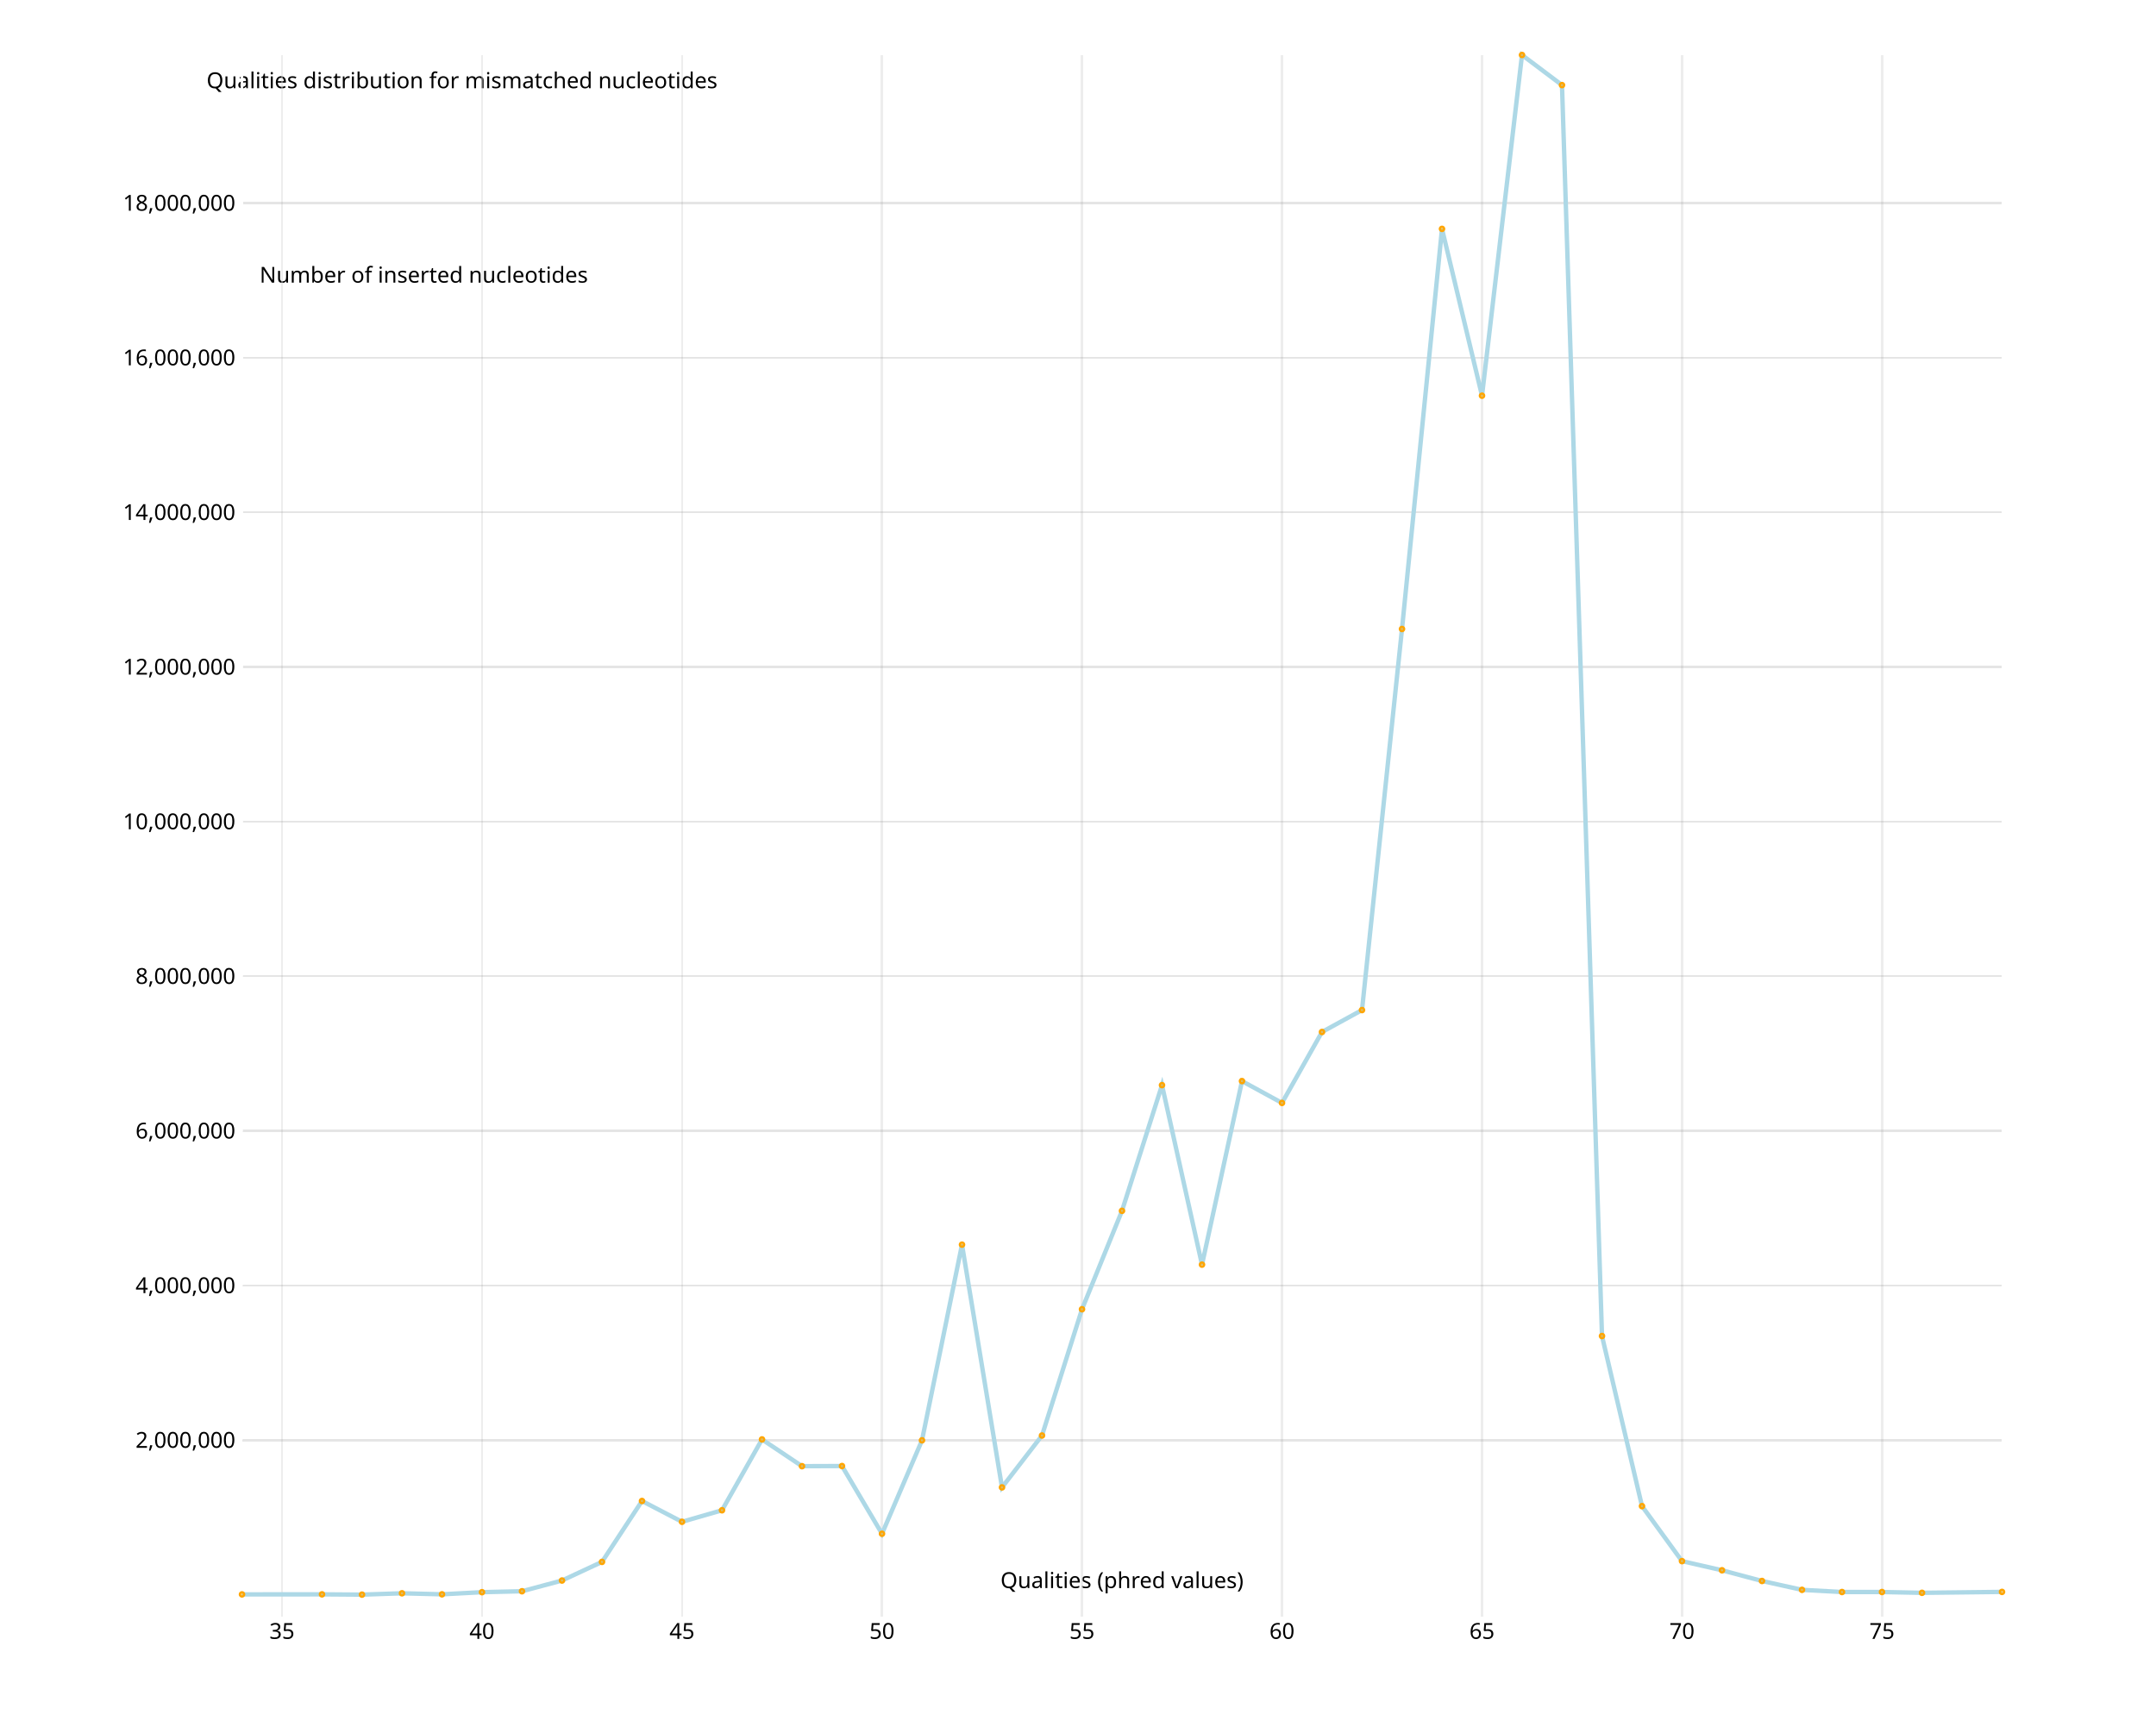
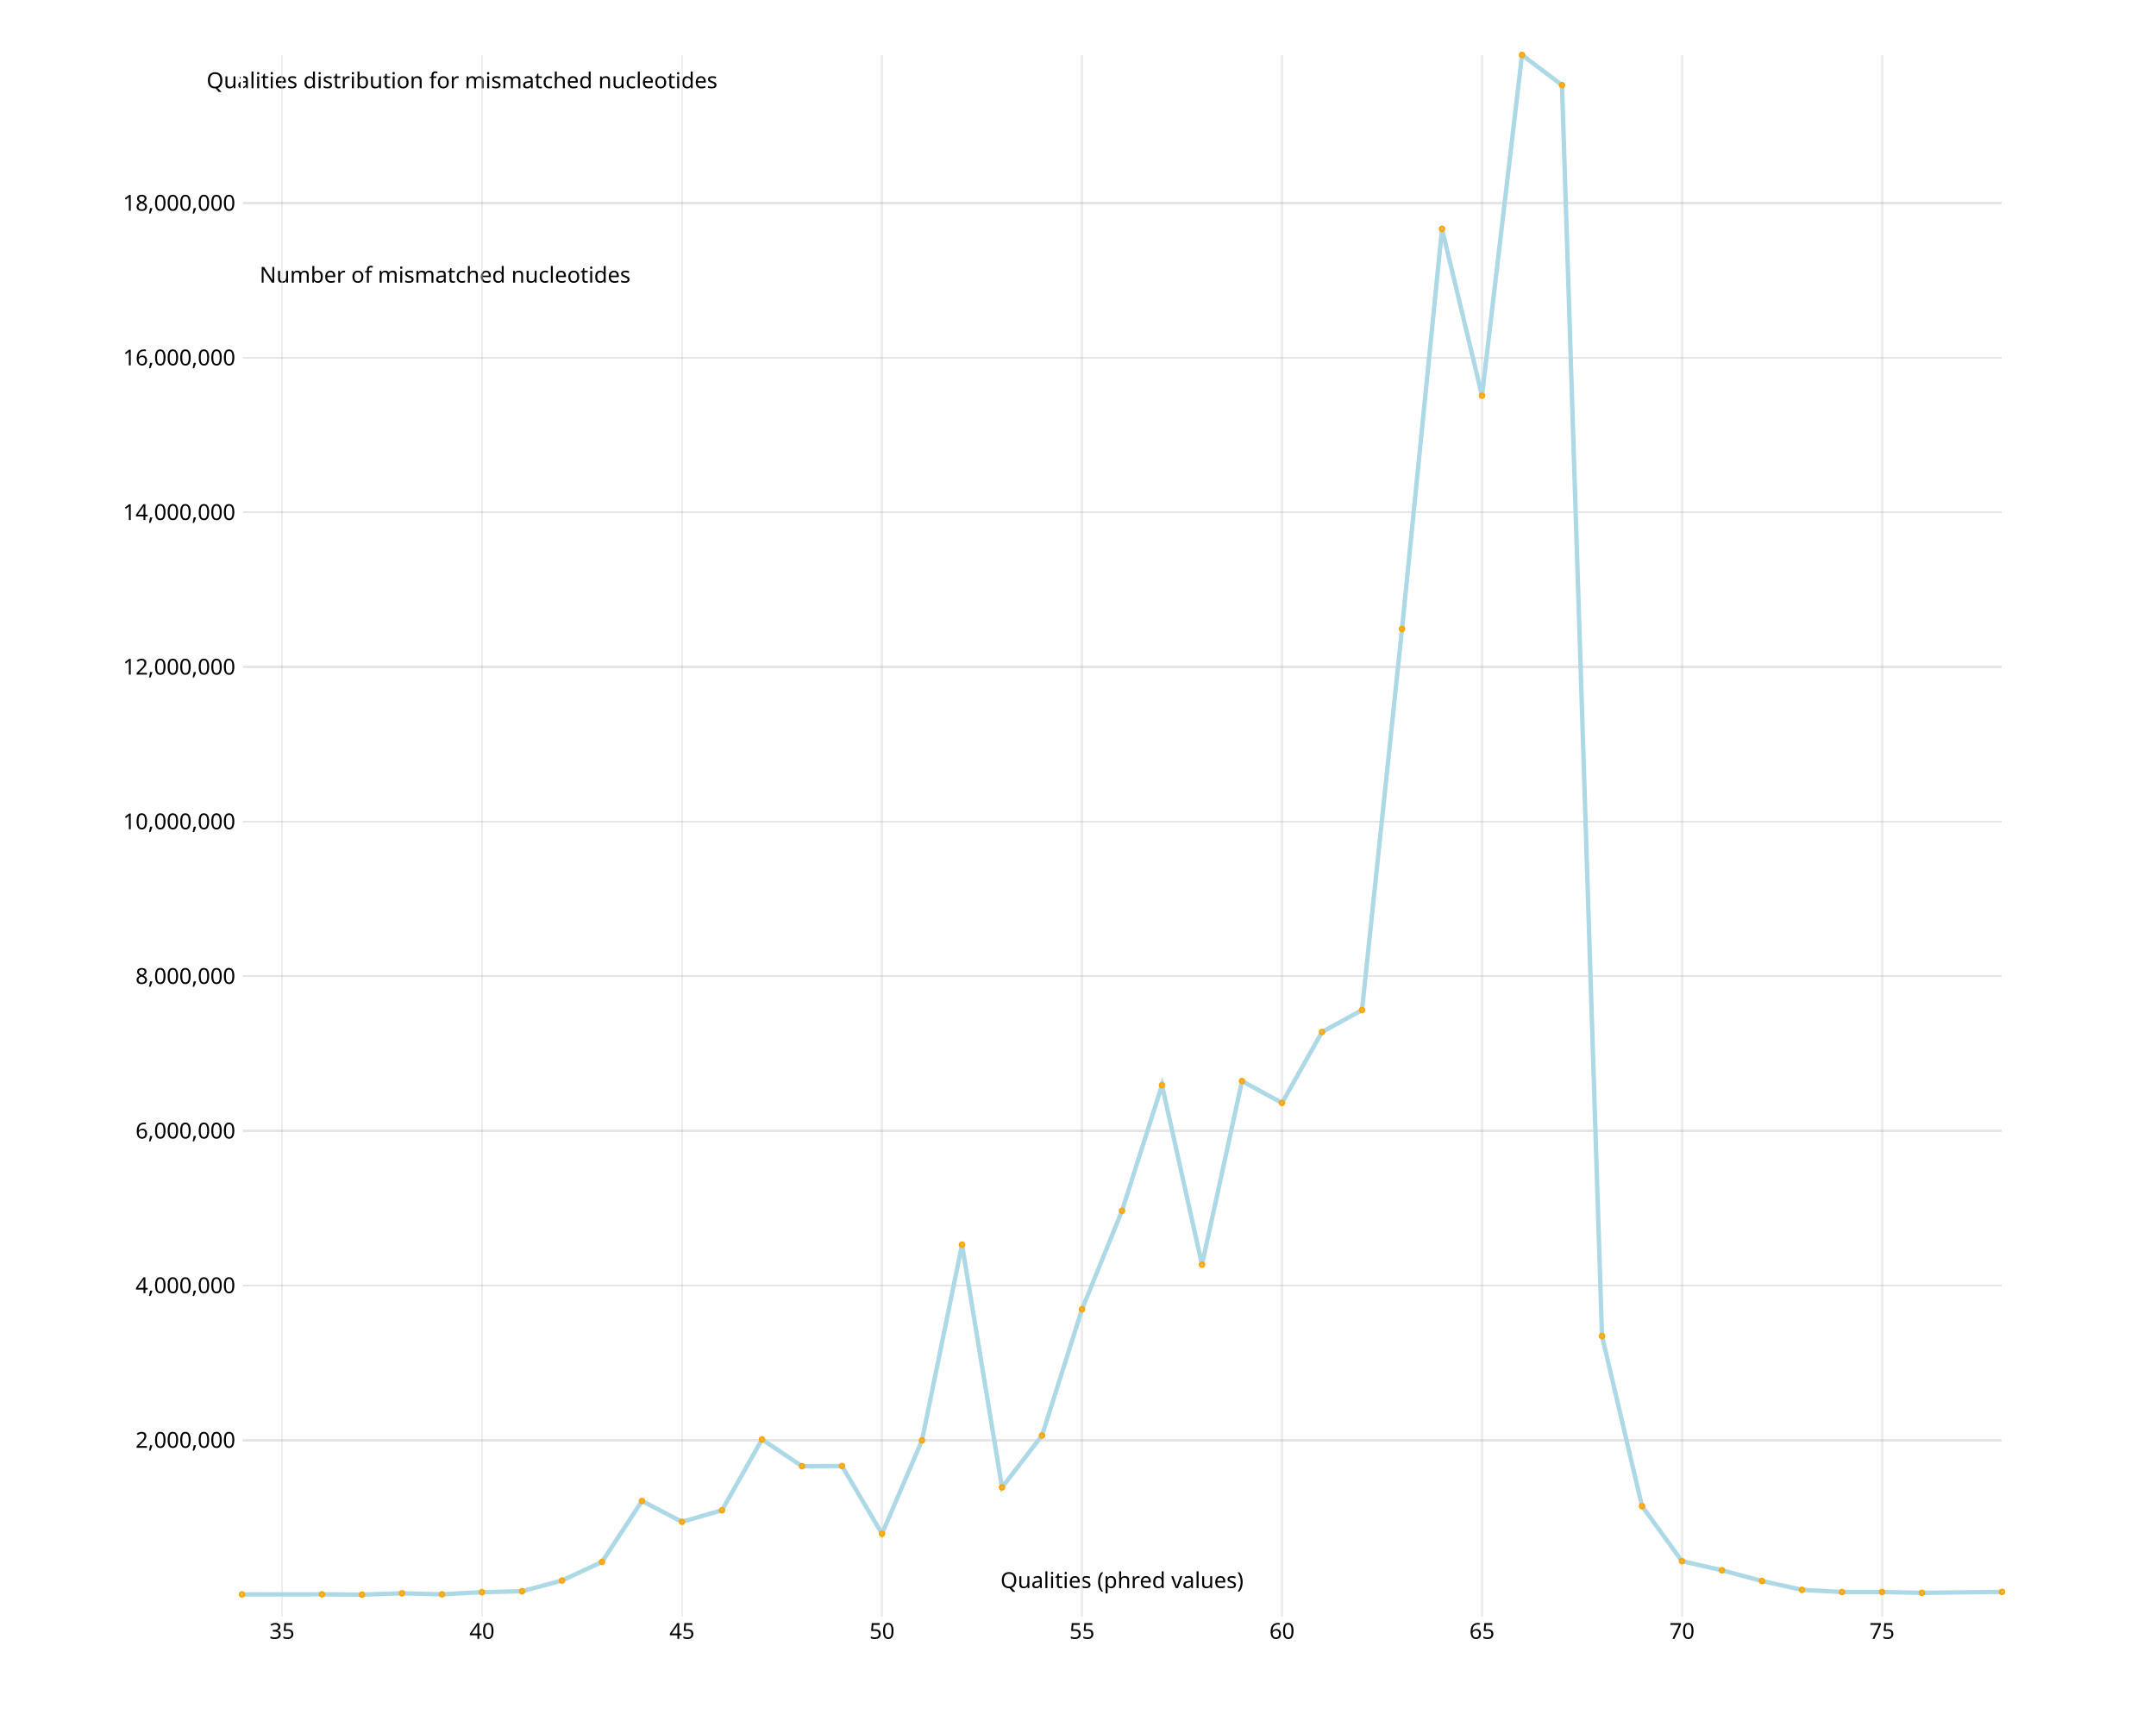
<svg xmlns="http://www.w3.org/2000/svg" font-size="10px" font-family="sans-serif" fill="none" stroke="none" stroke-width="1.5" width="980" height="785">
  <g transform="translate(100,5)">
    <g transform="translate(10,20)">
      <text pointer-events="none" y="3" dy=".71em" transform="translate(100,5)" fill="rgb(0,0,0)" text-anchor="middle">Qualities distribution for mismatched nucleotides</text>
    </g>
    <g transform="translate(10,20)">
-       <text pointer-events="none" x="3" dy=".35em" transform="translate(5,100)" fill="rgb(0,0,0)">Number of inserted nucleotides</text>
+       <text pointer-events="none" x="3" dy=".35em" transform="translate(5,100)" fill="rgb(0,0,0)">Number of mismatched nucleotides</text>
    </g>
    <g transform="translate(10,20)">
      <text pointer-events="none" y="-3" transform="translate(400.0,700)" fill="rgb(0,0,0)" text-anchor="middle">Qualities (phred values)</text>
    </g>
    <g transform="translate(10,20)">
      <line shape-rendering="crispEdges" x1="18.182" y1="0" x2="18.182" y2="710" stroke="rgb(128,128,128)" stroke-opacity="0.2" stroke-width="1" />
      <line shape-rendering="crispEdges" x1="109.091" y1="0" x2="109.091" y2="710" stroke="rgb(128,128,128)" stroke-opacity="0.2" stroke-width="1" />
      <line shape-rendering="crispEdges" x1="200.0" y1="0" x2="200.0" y2="710" stroke="rgb(128,128,128)" stroke-opacity="0.2" stroke-width="1" />
      <line shape-rendering="crispEdges" x1="290.909" y1="0" x2="290.909" y2="710" stroke="rgb(128,128,128)" stroke-opacity="0.2" stroke-width="1" />
      <line shape-rendering="crispEdges" x1="381.818" y1="0" x2="381.818" y2="710" stroke="rgb(128,128,128)" stroke-opacity="0.2" stroke-width="1" />
      <line shape-rendering="crispEdges" x1="472.727" y1="0" x2="472.727" y2="710" stroke="rgb(128,128,128)" stroke-opacity="0.2" stroke-width="1" />
      <line shape-rendering="crispEdges" x1="563.636" y1="0" x2="563.636" y2="710" stroke="rgb(128,128,128)" stroke-opacity="0.2" stroke-width="1" />
      <line shape-rendering="crispEdges" x1="654.545" y1="0" x2="654.545" y2="710" stroke="rgb(128,128,128)" stroke-opacity="0.2" stroke-width="1" />
      <line shape-rendering="crispEdges" x1="745.455" y1="0" x2="745.455" y2="710" stroke="rgb(128,128,128)" stroke-opacity="0.2" stroke-width="1" />
    </g>
    <g transform="translate(10,20)">
      <text pointer-events="none" y="3" dy=".71em" transform="translate(18.18182,710)" fill="rgb(0,0,0)" text-anchor="middle">35</text>
      <text pointer-events="none" y="3" dy=".71em" transform="translate(109.0909,710)" fill="rgb(0,0,0)" text-anchor="middle">40</text>
      <text pointer-events="none" y="3" dy=".71em" transform="translate(200.0,710)" fill="rgb(0,0,0)" text-anchor="middle">45</text>
      <text pointer-events="none" y="3" dy=".71em" transform="translate(290.9091,710)" fill="rgb(0,0,0)" text-anchor="middle">50</text>
      <text pointer-events="none" y="3" dy=".71em" transform="translate(381.8182,710)" fill="rgb(0,0,0)" text-anchor="middle">55</text>
      <text pointer-events="none" y="3" dy=".71em" transform="translate(472.7273,710)" fill="rgb(0,0,0)" text-anchor="middle">60</text>
      <text pointer-events="none" y="3" dy=".71em" transform="translate(563.6364,710)" fill="rgb(0,0,0)" text-anchor="middle">65</text>
      <text pointer-events="none" y="3" dy=".71em" transform="translate(654.5455,710)" fill="rgb(0,0,0)" text-anchor="middle">70</text>
      <text pointer-events="none" y="3" dy=".71em" transform="translate(745.4545,710)" fill="rgb(0,0,0)" text-anchor="middle">75</text>
    </g>
    <g transform="translate(10,20)">
      <line shape-rendering="crispEdges" x1="18.182" y1="0" x2="18.182" y2="710" stroke="rgb(255,255,255)" stroke-opacity="0.3" stroke-width="1" />
      <line shape-rendering="crispEdges" x1="109.091" y1="0" x2="109.091" y2="710" stroke="rgb(255,255,255)" stroke-opacity="0.3" stroke-width="1" />
      <line shape-rendering="crispEdges" x1="200.0" y1="0" x2="200.0" y2="710" stroke="rgb(255,255,255)" stroke-opacity="0.3" stroke-width="1" />
      <line shape-rendering="crispEdges" x1="290.909" y1="0" x2="290.909" y2="710" stroke="rgb(255,255,255)" stroke-opacity="0.3" stroke-width="1" />
      <line shape-rendering="crispEdges" x1="381.818" y1="0" x2="381.818" y2="710" stroke="rgb(255,255,255)" stroke-opacity="0.3" stroke-width="1" />
      <line shape-rendering="crispEdges" x1="472.727" y1="0" x2="472.727" y2="710" stroke="rgb(255,255,255)" stroke-opacity="0.3" stroke-width="1" />
      <line shape-rendering="crispEdges" x1="563.636" y1="0" x2="563.636" y2="710" stroke="rgb(255,255,255)" stroke-opacity="0.3" stroke-width="1" />
      <line shape-rendering="crispEdges" x1="654.545" y1="0" x2="654.545" y2="710" stroke="rgb(255,255,255)" stroke-opacity="0.3" stroke-width="1" />
      <line shape-rendering="crispEdges" x1="745.455" y1="0" x2="745.455" y2="710" stroke="rgb(255,255,255)" stroke-opacity="0.3" stroke-width="1" />
    </g>
    <g transform="translate(10,20)">
      <line shape-rendering="crispEdges" x1="0" y1="629.736" x2="800" y2="629.736" stroke="rgb(128,128,128)" stroke-opacity="0.2" stroke-width="1" />
      <line shape-rendering="crispEdges" x1="0" y1="559.431" x2="800" y2="559.431" stroke="rgb(128,128,128)" stroke-opacity="0.2" stroke-width="1" />
      <line shape-rendering="crispEdges" x1="0" y1="489.126" x2="800" y2="489.126" stroke="rgb(128,128,128)" stroke-opacity="0.2" stroke-width="1" />
      <line shape-rendering="crispEdges" x1="0" y1="418.822" x2="800" y2="418.822" stroke="rgb(128,128,128)" stroke-opacity="0.2" stroke-width="1" />
      <line shape-rendering="crispEdges" x1="0" y1="348.517" x2="800" y2="348.517" stroke="rgb(128,128,128)" stroke-opacity="0.2" stroke-width="1" />
      <line shape-rendering="crispEdges" x1="0" y1="278.212" x2="800" y2="278.212" stroke="rgb(128,128,128)" stroke-opacity="0.2" stroke-width="1" />
      <line shape-rendering="crispEdges" x1="0" y1="207.907" x2="800" y2="207.907" stroke="rgb(128,128,128)" stroke-opacity="0.2" stroke-width="1" />
      <line shape-rendering="crispEdges" x1="0" y1="137.602" x2="800" y2="137.602" stroke="rgb(128,128,128)" stroke-opacity="0.2" stroke-width="1" />
      <line shape-rendering="crispEdges" x1="0" y1="67.297" x2="800" y2="67.297" stroke="rgb(128,128,128)" stroke-opacity="0.2" stroke-width="1" />
    </g>
    <g transform="translate(10,20)">
      <text pointer-events="none" x="-3" dy=".35em" transform="translate(0,629.7361)" fill="rgb(0,0,0)" text-anchor="end">2,000,000</text>
      <text pointer-events="none" x="-3" dy=".35em" transform="translate(0,559.4313)" fill="rgb(0,0,0)" text-anchor="end">4,000,000</text>
      <text pointer-events="none" x="-3" dy=".35em" transform="translate(0,489.1264)" fill="rgb(0,0,0)" text-anchor="end">6,000,000</text>
      <text pointer-events="none" x="-3" dy=".35em" transform="translate(0,418.8215)" fill="rgb(0,0,0)" text-anchor="end">8,000,000</text>
      <text pointer-events="none" x="-3" dy=".35em" transform="translate(0,348.5167)" fill="rgb(0,0,0)" text-anchor="end">10,000,000</text>
      <text pointer-events="none" x="-3" dy=".35em" transform="translate(0,278.2118)" fill="rgb(0,0,0)" text-anchor="end">12,000,000</text>
      <text pointer-events="none" x="-3" dy=".35em" transform="translate(0,207.9069)" fill="rgb(0,0,0)" text-anchor="end">14,000,000</text>
      <text pointer-events="none" x="-3" dy=".35em" transform="translate(0,137.6021)" fill="rgb(0,0,0)" text-anchor="end">16,000,000</text>
      <text pointer-events="none" x="-3" dy=".35em" transform="translate(0,67.29722)" fill="rgb(0,0,0)" text-anchor="end">18,000,000</text>
    </g>
    <g transform="translate(10,20)">
      <line shape-rendering="crispEdges" x1="0" y1="0" x2="0" y2="629.736" stroke="rgb(255,255,255)" stroke-opacity="0.3" stroke-width="1" />
      <line shape-rendering="crispEdges" x1="0" y1="0" x2="0" y2="559.431" stroke="rgb(255,255,255)" stroke-opacity="0.3" stroke-width="1" />
      <line shape-rendering="crispEdges" x1="0" y1="0" x2="0" y2="489.126" stroke="rgb(255,255,255)" stroke-opacity="0.3" stroke-width="1" />
      <line shape-rendering="crispEdges" x1="0" y1="0" x2="0" y2="418.822" stroke="rgb(255,255,255)" stroke-opacity="0.3" stroke-width="1" />
      <line shape-rendering="crispEdges" x1="0" y1="0" x2="0" y2="348.517" stroke="rgb(255,255,255)" stroke-opacity="0.3" stroke-width="1" />
      <line shape-rendering="crispEdges" x1="0" y1="0" x2="0" y2="278.212" stroke="rgb(255,255,255)" stroke-opacity="0.3" stroke-width="1" />
      <line shape-rendering="crispEdges" x1="0" y1="0" x2="0" y2="207.907" stroke="rgb(255,255,255)" stroke-opacity="0.3" stroke-width="1" />
      <line shape-rendering="crispEdges" x1="0" y1="0" x2="0" y2="137.602" stroke="rgb(255,255,255)" stroke-opacity="0.3" stroke-width="1" />
      <line shape-rendering="crispEdges" x1="0" y1="0" x2="0" y2="67.297" stroke="rgb(255,255,255)" stroke-opacity="0.3" stroke-width="1" />
    </g>
    <g transform="translate(10,20)">
      <path d="M0.0,699.886L36.364,699.863L54.545,700.0L72.727,699.382L90.909,699.851L109.091,698.881L127.273,698.457L145.455,693.579L163.636,685.11L181.818,657.419L200.0,666.881L218.182,661.638L236.364,629.425L254.545,641.595L272.727,641.527L290.909,672.316L309.091,629.837L327.273,540.879L345.455,651.237L363.636,627.653L381.818,570.248L400.0,525.499L418.182,468.357L436.364,549.967L454.545,466.517L472.727,476.448L490.909,444.185L509.091,434.223L527.273,260.964L545.455,79.057L563.636,154.906L581.818,0.0L600.0,13.692L618.182,582.422L636.364,659.756L654.545,684.763L672.727,688.924L690.909,693.788L709.091,697.817L727.273,698.807L745.455,698.807L763.636,699.174L800.0,698.754" fill="none" stroke="rgb(173,216,230)" stroke-dasharray="" stroke-width="2" />
    </g>
    <g transform="translate(10,20)">
      <circle fill="rgb(255,165,0)" fill-opacity="0.5" stroke="rgb(255,165,0)" stroke-width="1" cx="0.0" cy="699.886" r="1.0" />
      <circle fill="rgb(255,165,0)" fill-opacity="0.5" stroke="rgb(255,165,0)" stroke-width="1" cx="36.364" cy="699.863" r="1.0" />
      <circle fill="rgb(255,165,0)" fill-opacity="0.5" stroke="rgb(255,165,0)" stroke-width="1" cx="54.545" cy="700.0" r="1.0" />
      <circle fill="rgb(255,165,0)" fill-opacity="0.5" stroke="rgb(255,165,0)" stroke-width="1" cx="72.727" cy="699.382" r="1.0" />
      <circle fill="rgb(255,165,0)" fill-opacity="0.5" stroke="rgb(255,165,0)" stroke-width="1" cx="90.909" cy="699.851" r="1.0" />
      <circle fill="rgb(255,165,0)" fill-opacity="0.5" stroke="rgb(255,165,0)" stroke-width="1" cx="109.091" cy="698.881" r="1.0" />
      <circle fill="rgb(255,165,0)" fill-opacity="0.5" stroke="rgb(255,165,0)" stroke-width="1" cx="127.273" cy="698.457" r="1.0" />
      <circle fill="rgb(255,165,0)" fill-opacity="0.5" stroke="rgb(255,165,0)" stroke-width="1" cx="145.455" cy="693.579" r="1.0" />
      <circle fill="rgb(255,165,0)" fill-opacity="0.5" stroke="rgb(255,165,0)" stroke-width="1" cx="163.636" cy="685.11" r="1.0" />
      <circle fill="rgb(255,165,0)" fill-opacity="0.5" stroke="rgb(255,165,0)" stroke-width="1" cx="181.818" cy="657.419" r="1.0" />
      <circle fill="rgb(255,165,0)" fill-opacity="0.5" stroke="rgb(255,165,0)" stroke-width="1" cx="200.0" cy="666.881" r="1.0" />
      <circle fill="rgb(255,165,0)" fill-opacity="0.5" stroke="rgb(255,165,0)" stroke-width="1" cx="218.182" cy="661.638" r="1.0" />
      <circle fill="rgb(255,165,0)" fill-opacity="0.5" stroke="rgb(255,165,0)" stroke-width="1" cx="236.364" cy="629.425" r="1.0" />
      <circle fill="rgb(255,165,0)" fill-opacity="0.5" stroke="rgb(255,165,0)" stroke-width="1" cx="254.545" cy="641.595" r="1.0" />
      <circle fill="rgb(255,165,0)" fill-opacity="0.5" stroke="rgb(255,165,0)" stroke-width="1" cx="272.727" cy="641.527" r="1.0" />
      <circle fill="rgb(255,165,0)" fill-opacity="0.5" stroke="rgb(255,165,0)" stroke-width="1" cx="290.909" cy="672.316" r="1.0" />
      <circle fill="rgb(255,165,0)" fill-opacity="0.5" stroke="rgb(255,165,0)" stroke-width="1" cx="309.091" cy="629.837" r="1.0" />
      <circle fill="rgb(255,165,0)" fill-opacity="0.5" stroke="rgb(255,165,0)" stroke-width="1" cx="327.273" cy="540.879" r="1.0" />
      <circle fill="rgb(255,165,0)" fill-opacity="0.5" stroke="rgb(255,165,0)" stroke-width="1" cx="345.455" cy="651.237" r="1.0" />
      <circle fill="rgb(255,165,0)" fill-opacity="0.5" stroke="rgb(255,165,0)" stroke-width="1" cx="363.636" cy="627.653" r="1.0" />
      <circle fill="rgb(255,165,0)" fill-opacity="0.5" stroke="rgb(255,165,0)" stroke-width="1" cx="381.818" cy="570.248" r="1.0" />
      <circle fill="rgb(255,165,0)" fill-opacity="0.5" stroke="rgb(255,165,0)" stroke-width="1" cx="400.0" cy="525.499" r="1.0" />
      <circle fill="rgb(255,165,0)" fill-opacity="0.5" stroke="rgb(255,165,0)" stroke-width="1" cx="418.182" cy="468.357" r="1.0" />
      <circle fill="rgb(255,165,0)" fill-opacity="0.5" stroke="rgb(255,165,0)" stroke-width="1" cx="436.364" cy="549.967" r="1.0" />
      <circle fill="rgb(255,165,0)" fill-opacity="0.5" stroke="rgb(255,165,0)" stroke-width="1" cx="454.545" cy="466.517" r="1.0" />
      <circle fill="rgb(255,165,0)" fill-opacity="0.5" stroke="rgb(255,165,0)" stroke-width="1" cx="472.727" cy="476.448" r="1.0" />
      <circle fill="rgb(255,165,0)" fill-opacity="0.5" stroke="rgb(255,165,0)" stroke-width="1" cx="490.909" cy="444.185" r="1.0" />
      <circle fill="rgb(255,165,0)" fill-opacity="0.5" stroke="rgb(255,165,0)" stroke-width="1" cx="509.091" cy="434.223" r="1.0" />
      <circle fill="rgb(255,165,0)" fill-opacity="0.5" stroke="rgb(255,165,0)" stroke-width="1" cx="527.273" cy="260.964" r="1.0" />
      <circle fill="rgb(255,165,0)" fill-opacity="0.5" stroke="rgb(255,165,0)" stroke-width="1" cx="545.455" cy="79.057" r="1.0" />
      <circle fill="rgb(255,165,0)" fill-opacity="0.5" stroke="rgb(255,165,0)" stroke-width="1" cx="563.636" cy="154.906" r="1.0" />
      <circle fill="rgb(255,165,0)" fill-opacity="0.5" stroke="rgb(255,165,0)" stroke-width="1" cx="581.818" cy="0.0" r="1.0" />
      <circle fill="rgb(255,165,0)" fill-opacity="0.5" stroke="rgb(255,165,0)" stroke-width="1" cx="600.0" cy="13.692" r="1.0" />
      <circle fill="rgb(255,165,0)" fill-opacity="0.5" stroke="rgb(255,165,0)" stroke-width="1" cx="618.182" cy="582.422" r="1.0" />
      <circle fill="rgb(255,165,0)" fill-opacity="0.5" stroke="rgb(255,165,0)" stroke-width="1" cx="636.364" cy="659.756" r="1.0" />
      <circle fill="rgb(255,165,0)" fill-opacity="0.5" stroke="rgb(255,165,0)" stroke-width="1" cx="654.545" cy="684.763" r="1.0" />
      <circle fill="rgb(255,165,0)" fill-opacity="0.5" stroke="rgb(255,165,0)" stroke-width="1" cx="672.727" cy="688.924" r="1.0" />
      <circle fill="rgb(255,165,0)" fill-opacity="0.5" stroke="rgb(255,165,0)" stroke-width="1" cx="690.909" cy="693.788" r="1.0" />
      <circle fill="rgb(255,165,0)" fill-opacity="0.5" stroke="rgb(255,165,0)" stroke-width="1" cx="709.091" cy="697.817" r="1.0" />
      <circle fill="rgb(255,165,0)" fill-opacity="0.5" stroke="rgb(255,165,0)" stroke-width="1" cx="727.273" cy="698.807" r="1.0" />
      <circle fill="rgb(255,165,0)" fill-opacity="0.5" stroke="rgb(255,165,0)" stroke-width="1" cx="745.455" cy="698.807" r="1.0" />
      <circle fill="rgb(255,165,0)" fill-opacity="0.5" stroke="rgb(255,165,0)" stroke-width="1" cx="763.636" cy="699.174" r="1.0" />
      <circle fill="rgb(255,165,0)" fill-opacity="0.5" stroke="rgb(255,165,0)" stroke-width="1" cx="800.0" cy="698.754" r="1.0" />
    </g>
  </g>
</svg>
